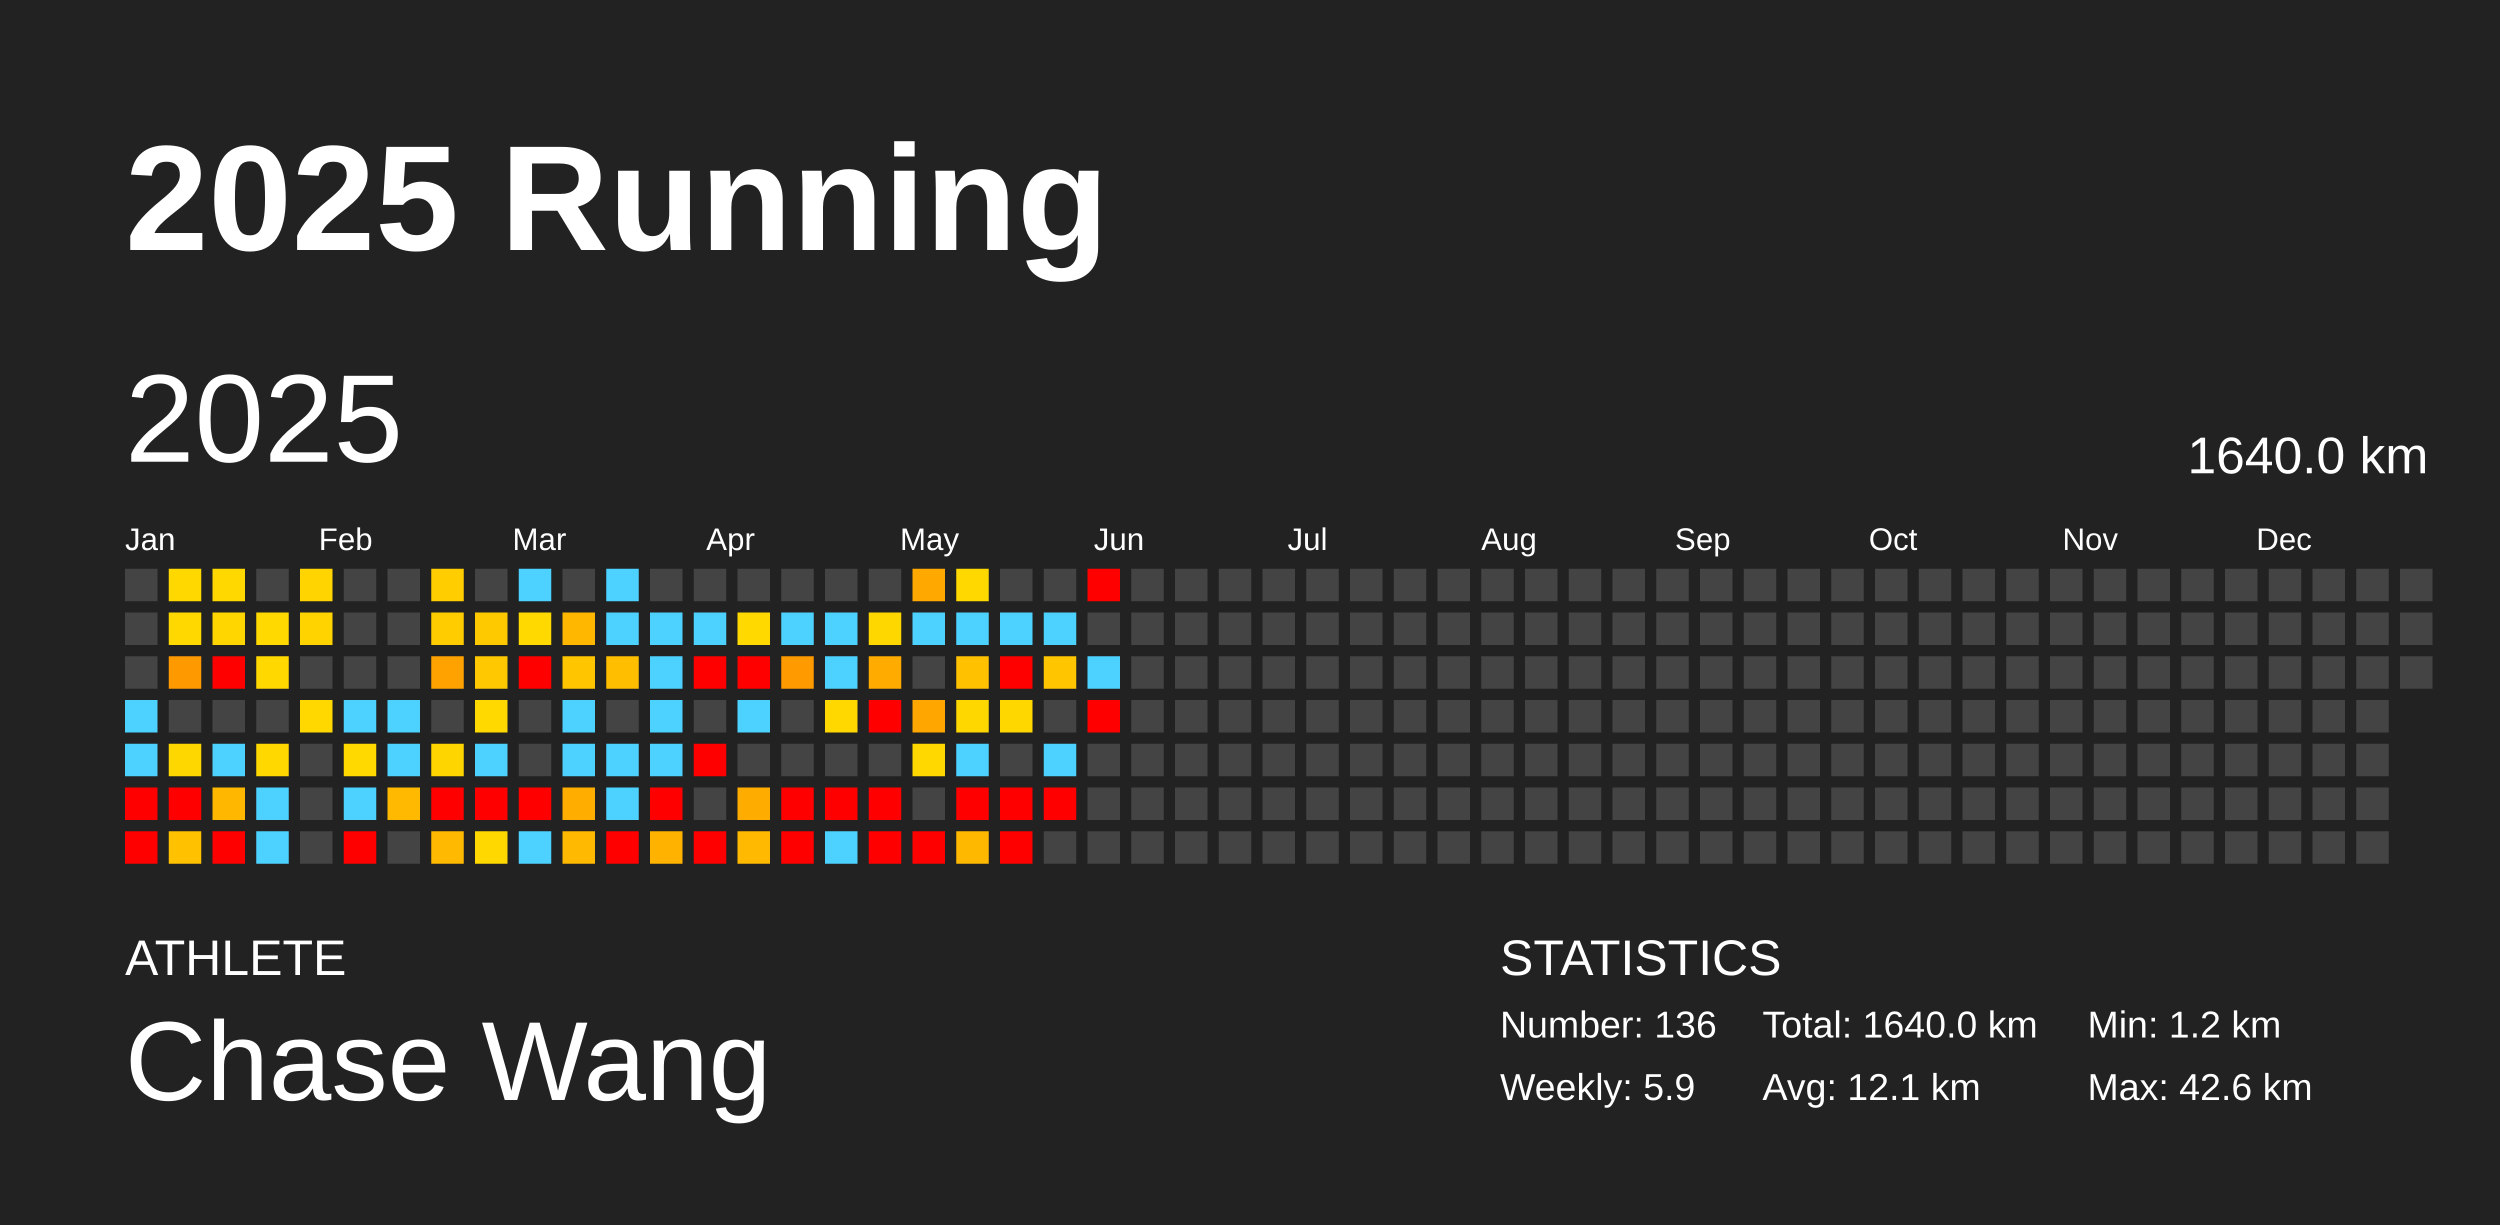
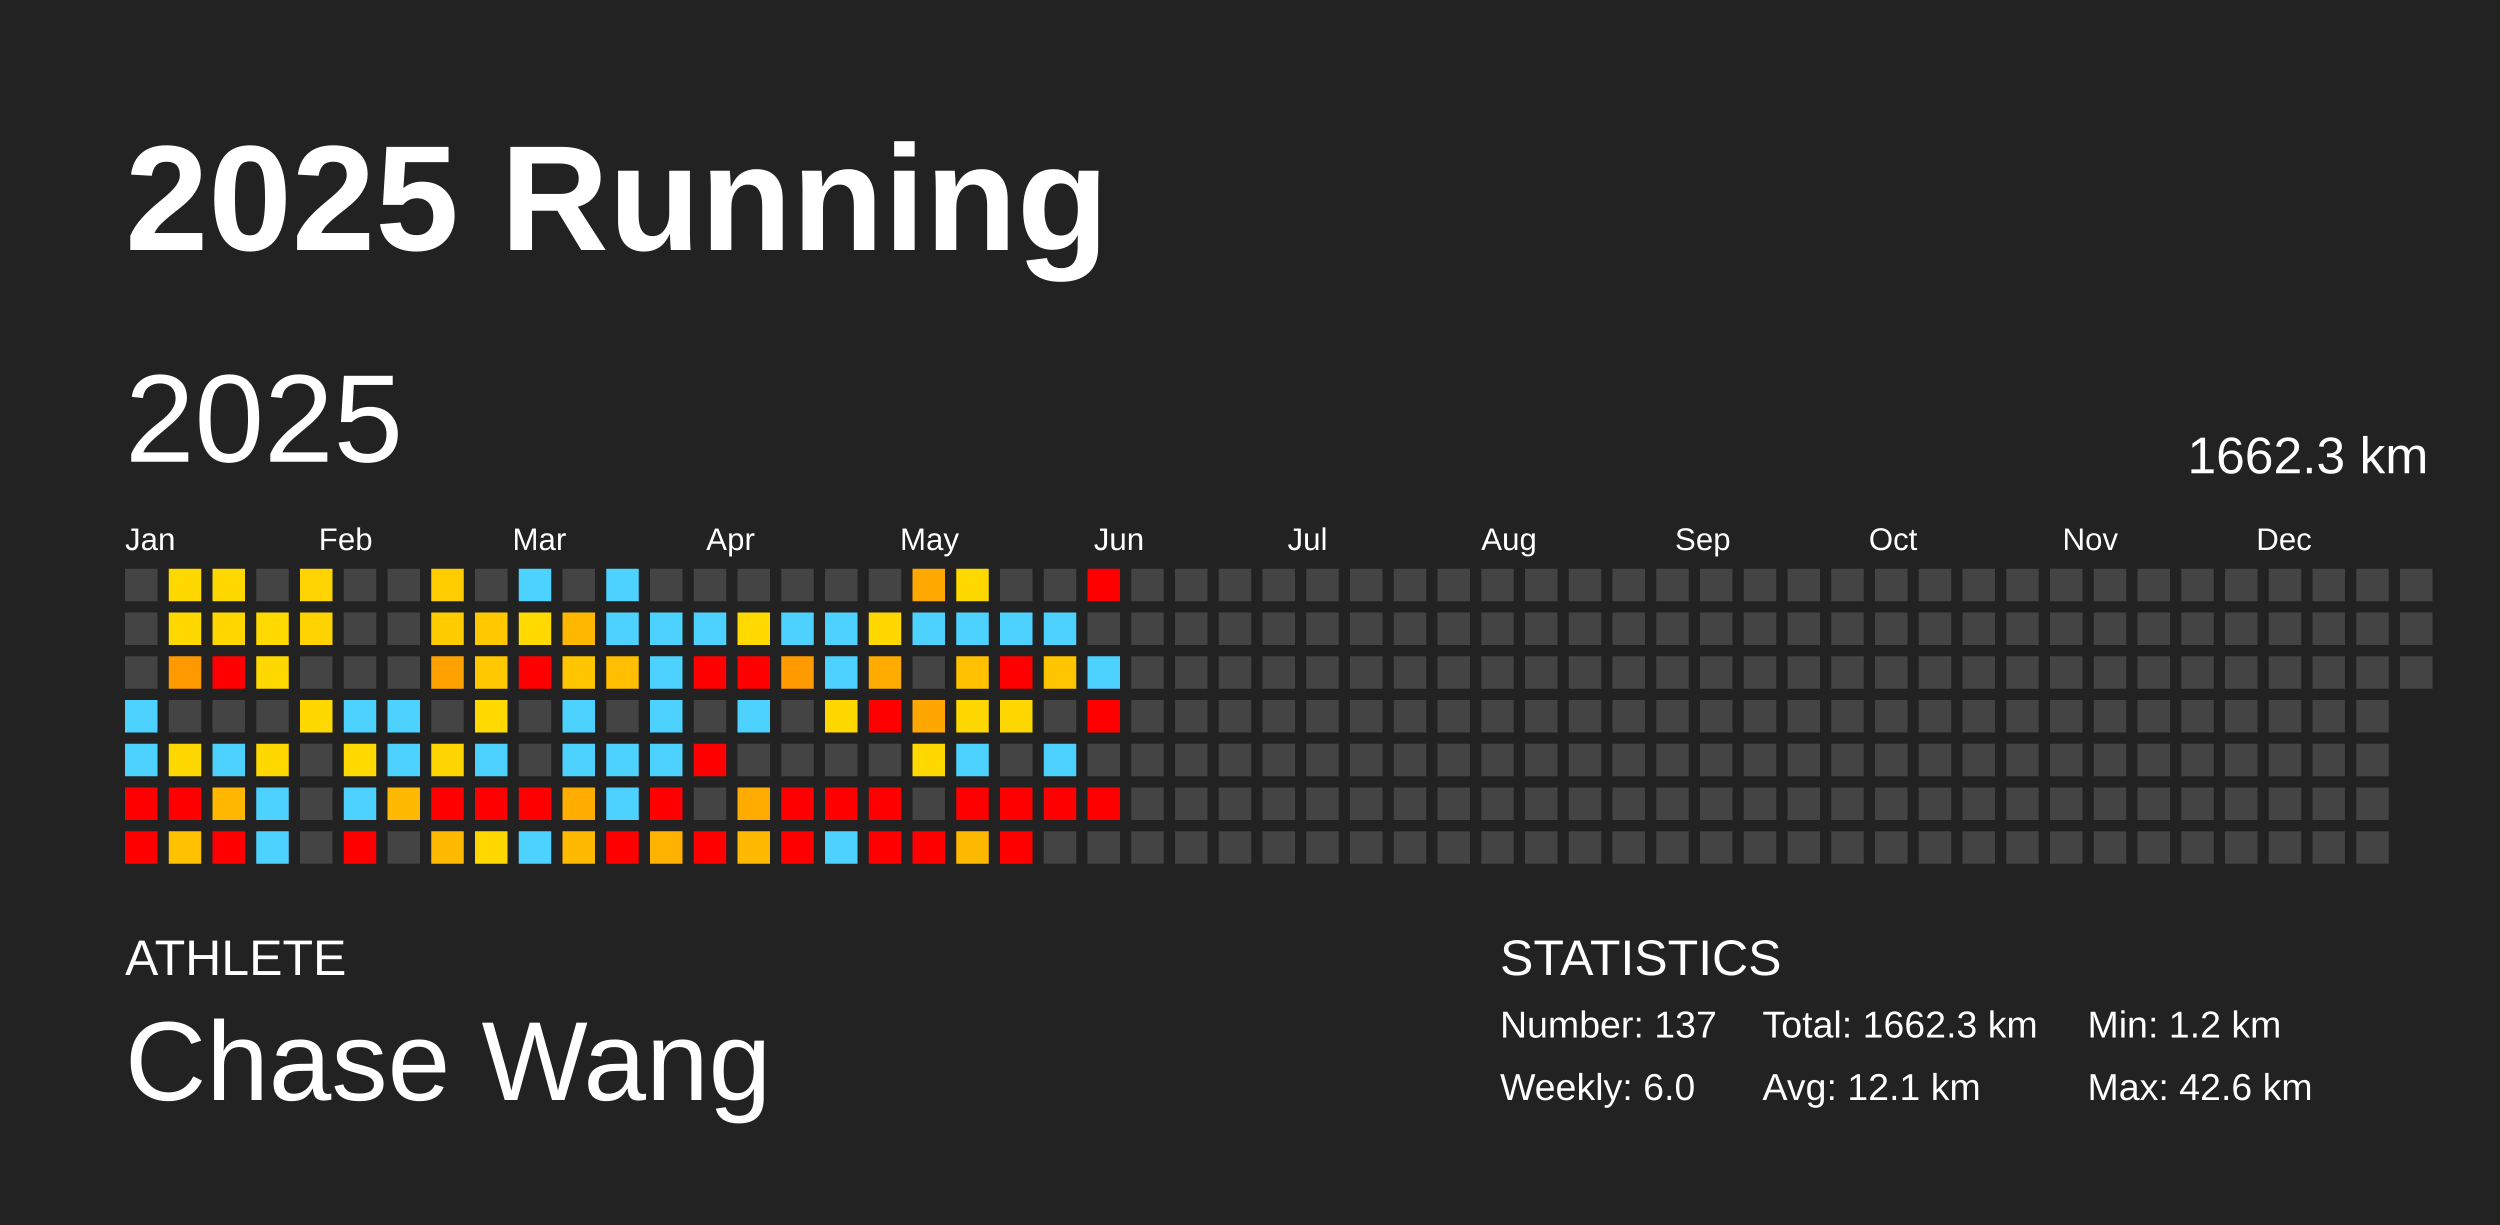
<svg xmlns="http://www.w3.org/2000/svg" baseProfile="full" height="98mm" version="1.1" viewBox="0,0,200,98" width="200mm">
  <defs />
  <rect fill="#222222" height="98" width="200" x="0" y="0" />
  <text fill="#FFFFFF" style="font-size:12px; font-family:Arial; font-weight:bold;" x="10" y="20">2025 Running</text>
  <text fill="#FFFFFF" style="font-size:4px; font-family:Arial" x="10" y="78">ATHLETE</text>
  <text fill="#FFFFFF" style="font-size:9px; font-family:Arial" x="10" y="88">Chase Wang</text>
  <text fill="#FFFFFF" style="font-size:4px; font-family:Arial" x="120" y="78">STATISTICS</text>
-   <text fill="#FFFFFF" style="font-size:3px; font-family:Arial" x="120" y="83">Number: 136</text>
-   <text fill="#FFFFFF" style="font-size:3px; font-family:Arial" x="120" y="88">Weekly: 5.9</text>
-   <text fill="#FFFFFF" style="font-size:3px; font-family:Arial" x="141" y="83">Total: 1640.0 km</text>
+   <text fill="#FFFFFF" style="font-size:3px; font-family:Arial" x="120" y="83">Number: 137</text>
+   <text fill="#FFFFFF" style="font-size:3px; font-family:Arial" x="120" y="88">Weekly: 6.0</text>
+   <text fill="#FFFFFF" style="font-size:3px; font-family:Arial" x="141" y="83">Total: 1662.3 km</text>
  <text fill="#FFFFFF" style="font-size:3px; font-family:Arial" x="141" y="88">Avg: 12.1 km</text>
  <text fill="#FFFFFF" style="font-size:3px; font-family:Arial" x="167" y="83">Min: 1.2 km</text>
  <text fill="#FFFFFF" style="font-size:3px; font-family:Arial" x="167" y="88">Max: 42.6 km</text>
  <text dominant-baseline="hanging" fill="#FFFFFF" style="font-size:10.0px; font-family:Arial;" x="10" y="30">2025</text>
-   <text dominant-baseline="hanging" fill="#FFFFFF" style="font-size:4.125px; font-family:Arial;" x="175" y="35">1640.0 km</text>
+   <text dominant-baseline="hanging" fill="#FFFFFF" style="font-size:4.125px; font-family:Arial;" x="175" y="35">1662.3 km</text>
  <text fill="#FFFFFF" style="font-size:2.5px; font-family:Arial" x="10.0" y="44">Jan</text>
  <text fill="#FFFFFF" style="font-size:2.5px; font-family:Arial" x="25.5" y="44">Feb</text>
  <text fill="#FFFFFF" style="font-size:2.5px; font-family:Arial" x="41.0" y="44">Mar</text>
  <text fill="#FFFFFF" style="font-size:2.5px; font-family:Arial" x="56.5" y="44">Apr</text>
  <text fill="#FFFFFF" style="font-size:2.5px; font-family:Arial" x="72.0" y="44">May</text>
  <text fill="#FFFFFF" style="font-size:2.5px; font-family:Arial" x="87.5" y="44">Jun</text>
  <text fill="#FFFFFF" style="font-size:2.5px; font-family:Arial" x="103.0" y="44">Jul</text>
  <text fill="#FFFFFF" style="font-size:2.5px; font-family:Arial" x="118.5" y="44">Aug</text>
  <text fill="#FFFFFF" style="font-size:2.5px; font-family:Arial" x="134.0" y="44">Sep</text>
  <text fill="#FFFFFF" style="font-size:2.5px; font-family:Arial" x="149.5" y="44">Oct</text>
  <text fill="#FFFFFF" style="font-size:2.5px; font-family:Arial" x="165.0" y="44">Nov</text>
  <text fill="#FFFFFF" style="font-size:2.5px; font-family:Arial" x="180.5" y="44">Dec</text>
  <rect fill="#444444" height="2.6" width="2.6" x="10.0" y="45.5" />
  <rect fill="#444444" height="2.6" width="2.6" x="10.0" y="49.0" />
  <rect fill="#444444" height="2.6" width="2.6" x="10.0" y="52.5" />
  <rect fill="#4dd2ff" height="2.6" width="2.6" x="10.0" y="56.0" />
  <rect fill="#4dd2ff" height="2.6" width="2.6" x="10.0" y="59.5" />
  <rect fill="red" height="2.6" width="2.6" x="10.0" y="63.0" />
  <rect fill="red" height="2.6" width="2.6" x="10.0" y="66.5" />
  <rect fill="#ffd800" height="2.6" width="2.6" x="13.5" y="45.5" />
  <rect fill="#ffd800" height="2.6" width="2.6" x="13.5" y="49.0" />
  <rect fill="#ff9900" height="2.6" width="2.6" x="13.5" y="52.5" />
  <rect fill="#444444" height="2.6" width="2.6" x="13.5" y="56.0" />
  <rect fill="#ffd700" height="2.6" width="2.6" x="13.5" y="59.5" />
  <rect fill="red" height="2.6" width="2.6" x="13.5" y="63.0" />
  <rect fill="#ffc100" height="2.6" width="2.6" x="13.5" y="66.5" />
  <rect fill="#ffd800" height="2.6" width="2.6" x="17.0" y="45.5" />
  <rect fill="#ffd600" height="2.6" width="2.6" x="17.0" y="49.0" />
  <rect fill="red" height="2.6" width="2.6" x="17.0" y="52.5" />
  <rect fill="#444444" height="2.6" width="2.6" x="17.0" y="56.0" />
  <rect fill="#4dd2ff" height="2.6" width="2.6" x="17.0" y="59.5" />
  <rect fill="#ffb700" height="2.6" width="2.6" x="17.0" y="63.0" />
  <rect fill="red" height="2.6" width="2.6" x="17.0" y="66.5" />
  <rect fill="#444444" height="2.6" width="2.6" x="20.5" y="45.5" />
  <rect fill="#ffd900" height="2.6" width="2.6" x="20.5" y="49.0" />
  <rect fill="#ffd800" height="2.6" width="2.6" x="20.5" y="52.5" />
  <rect fill="#444444" height="2.6" width="2.6" x="20.5" y="56.0" />
  <rect fill="#ffd800" height="2.6" width="2.6" x="20.5" y="59.5" />
  <rect fill="#4dd2ff" height="2.6" width="2.6" x="20.5" y="63.0" />
  <rect fill="#4dd2ff" height="2.6" width="2.6" x="20.5" y="66.5" />
  <rect fill="#ffd400" height="2.6" width="2.6" x="24.0" y="45.5" />
  <rect fill="#ffd300" height="2.6" width="2.6" x="24.0" y="49.0" />
  <rect fill="#444444" height="2.6" width="2.6" x="24.0" y="52.5" />
  <rect fill="#ffd800" height="2.6" width="2.6" x="24.0" y="56.0" />
  <rect fill="#444444" height="2.6" width="2.6" x="24.0" y="59.5" />
  <rect fill="#444444" height="2.6" width="2.6" x="24.0" y="63.0" />
  <rect fill="#444444" height="2.6" width="2.6" x="24.0" y="66.5" />
  <rect fill="#444444" height="2.6" width="2.6" x="27.5" y="45.5" />
  <rect fill="#444444" height="2.6" width="2.6" x="27.5" y="49.0" />
  <rect fill="#444444" height="2.6" width="2.6" x="27.5" y="52.5" />
  <rect fill="#4dd2ff" height="2.6" width="2.6" x="27.5" y="56.0" />
  <rect fill="#ffd900" height="2.6" width="2.6" x="27.5" y="59.5" />
  <rect fill="#4dd2ff" height="2.6" width="2.6" x="27.5" y="63.0" />
  <rect fill="red" height="2.6" width="2.6" x="27.5" y="66.5" />
  <rect fill="#444444" height="2.6" width="2.6" x="31.0" y="45.5" />
  <rect fill="#444444" height="2.6" width="2.6" x="31.0" y="49.0" />
  <rect fill="#444444" height="2.6" width="2.6" x="31.0" y="52.5" />
  <rect fill="#4dd2ff" height="2.6" width="2.6" x="31.0" y="56.0" />
  <rect fill="#4dd2ff" height="2.6" width="2.6" x="31.0" y="59.5" />
  <rect fill="#ffb900" height="2.6" width="2.6" x="31.0" y="63.0" />
  <rect fill="#444444" height="2.6" width="2.6" x="31.0" y="66.5" />
  <rect fill="#ffcd00" height="2.6" width="2.6" x="34.5" y="45.5" />
  <rect fill="#ffcc00" height="2.6" width="2.6" x="34.5" y="49.0" />
  <rect fill="#ffa200" height="2.6" width="2.6" x="34.5" y="52.5" />
  <rect fill="#444444" height="2.6" width="2.6" x="34.5" y="56.0" />
  <rect fill="#ffd500" height="2.6" width="2.6" x="34.5" y="59.5" />
  <rect fill="red" height="2.6" width="2.6" x="34.5" y="63.0" />
  <rect fill="#ffb900" height="2.6" width="2.6" x="34.5" y="66.5" />
  <rect fill="#444444" height="2.6" width="2.6" x="38.0" y="45.5" />
  <rect fill="#ffc900" height="2.6" width="2.6" x="38.0" y="49.0" />
  <rect fill="#ffc800" height="2.6" width="2.6" x="38.0" y="52.5" />
  <rect fill="#ffd900" height="2.6" width="2.6" x="38.0" y="56.0" />
  <rect fill="#4dd2ff" height="2.6" width="2.6" x="38.0" y="59.5" />
  <rect fill="red" height="2.6" width="2.6" x="38.0" y="63.0" />
  <rect fill="#ffd800" height="2.6" width="2.6" x="38.0" y="66.5" />
  <rect fill="#4dd2ff" height="2.6" width="2.6" x="41.5" y="45.5" />
  <rect fill="#ffd900" height="2.6" width="2.6" x="41.5" y="49.0" />
  <rect fill="red" height="2.6" width="2.6" x="41.5" y="52.5" />
  <rect fill="#444444" height="2.6" width="2.6" x="41.5" y="56.0" />
  <rect fill="#444444" height="2.6" width="2.6" x="41.5" y="59.5" />
  <rect fill="red" height="2.6" width="2.6" x="41.5" y="63.0" />
  <rect fill="#4dd2ff" height="2.6" width="2.6" x="41.5" y="66.5" />
  <rect fill="#444444" height="2.6" width="2.6" x="45.0" y="45.5" />
  <rect fill="#ffb700" height="2.6" width="2.6" x="45.0" y="49.0" />
  <rect fill="#ffc600" height="2.6" width="2.6" x="45.0" y="52.5" />
  <rect fill="#4dd2ff" height="2.6" width="2.6" x="45.0" y="56.0" />
  <rect fill="#4dd2ff" height="2.6" width="2.6" x="45.0" y="59.5" />
  <rect fill="#ffae00" height="2.6" width="2.6" x="45.0" y="63.0" />
  <rect fill="#ffb900" height="2.6" width="2.6" x="45.0" y="66.5" />
  <rect fill="#4dd2ff" height="2.6" width="2.6" x="48.5" y="45.5" />
  <rect fill="#4dd2ff" height="2.6" width="2.6" x="48.5" y="49.0" />
  <rect fill="#ffbe00" height="2.6" width="2.6" x="48.5" y="52.5" />
  <rect fill="#444444" height="2.6" width="2.6" x="48.5" y="56.0" />
  <rect fill="#4dd2ff" height="2.6" width="2.6" x="48.5" y="59.5" />
  <rect fill="#4dd2ff" height="2.6" width="2.6" x="48.5" y="63.0" />
  <rect fill="red" height="2.6" width="2.6" x="48.5" y="66.5" />
  <rect fill="#444444" height="2.6" width="2.6" x="52.0" y="45.5" />
  <rect fill="#4dd2ff" height="2.6" width="2.6" x="52.0" y="49.0" />
  <rect fill="#4dd2ff" height="2.6" width="2.6" x="52.0" y="52.5" />
  <rect fill="#4dd2ff" height="2.6" width="2.6" x="52.0" y="56.0" />
  <rect fill="#4dd2ff" height="2.6" width="2.6" x="52.0" y="59.5" />
  <rect fill="red" height="2.6" width="2.6" x="52.0" y="63.0" />
  <rect fill="#ffb200" height="2.6" width="2.6" x="52.0" y="66.5" />
  <rect fill="#444444" height="2.6" width="2.6" x="55.5" y="45.5" />
  <rect fill="#4dd2ff" height="2.6" width="2.6" x="55.5" y="49.0" />
  <rect fill="red" height="2.6" width="2.6" x="55.5" y="52.5" />
  <rect fill="#444444" height="2.6" width="2.6" x="55.5" y="56.0" />
  <rect fill="red" height="2.6" width="2.6" x="55.5" y="59.5" />
  <rect fill="#444444" height="2.6" width="2.6" x="55.5" y="63.0" />
  <rect fill="red" height="2.6" width="2.6" x="55.5" y="66.5" />
  <rect fill="#444444" height="2.6" width="2.6" x="59.0" y="45.5" />
  <rect fill="#ffd900" height="2.6" width="2.6" x="59.0" y="49.0" />
  <rect fill="red" height="2.6" width="2.6" x="59.0" y="52.5" />
  <rect fill="#4dd2ff" height="2.6" width="2.6" x="59.0" y="56.0" />
  <rect fill="#444444" height="2.6" width="2.6" x="59.0" y="59.5" />
  <rect fill="#ffac00" height="2.6" width="2.6" x="59.0" y="63.0" />
  <rect fill="#ffb900" height="2.6" width="2.6" x="59.0" y="66.5" />
  <rect fill="#444444" height="2.6" width="2.6" x="62.5" y="45.5" />
  <rect fill="#4dd2ff" height="2.6" width="2.6" x="62.5" y="49.0" />
  <rect fill="#ff9a00" height="2.6" width="2.6" x="62.5" y="52.5" />
  <rect fill="#444444" height="2.6" width="2.6" x="62.5" y="56.0" />
  <rect fill="#444444" height="2.6" width="2.6" x="62.5" y="59.5" />
  <rect fill="red" height="2.6" width="2.6" x="62.5" y="63.0" />
  <rect fill="red" height="2.6" width="2.6" x="62.5" y="66.5" />
  <rect fill="#444444" height="2.6" width="2.6" x="66.0" y="45.5" />
  <rect fill="#4dd2ff" height="2.6" width="2.6" x="66.0" y="49.0" />
  <rect fill="#4dd2ff" height="2.6" width="2.6" x="66.0" y="52.5" />
  <rect fill="#ffd800" height="2.6" width="2.6" x="66.0" y="56.0" />
  <rect fill="#444444" height="2.6" width="2.6" x="66.0" y="59.5" />
  <rect fill="red" height="2.6" width="2.6" x="66.0" y="63.0" />
  <rect fill="#4dd2ff" height="2.6" width="2.6" x="66.0" y="66.5" />
  <rect fill="#444444" height="2.6" width="2.6" x="69.5" y="45.5" />
  <rect fill="#ffd700" height="2.6" width="2.6" x="69.5" y="49.0" />
  <rect fill="#ffab00" height="2.6" width="2.6" x="69.5" y="52.5" />
  <rect fill="red" height="2.6" width="2.6" x="69.5" y="56.0" />
  <rect fill="#444444" height="2.6" width="2.6" x="69.5" y="59.5" />
  <rect fill="red" height="2.6" width="2.6" x="69.5" y="63.0" />
  <rect fill="red" height="2.6" width="2.6" x="69.5" y="66.5" />
  <rect fill="#ffa900" height="2.6" width="2.6" x="73.0" y="45.5" />
  <rect fill="#4dd2ff" height="2.6" width="2.6" x="73.0" y="49.0" />
  <rect fill="#444444" height="2.6" width="2.6" x="73.0" y="52.5" />
  <rect fill="#ffa600" height="2.6" width="2.6" x="73.0" y="56.0" />
  <rect fill="#ffd800" height="2.6" width="2.6" x="73.0" y="59.5" />
  <rect fill="#444444" height="2.6" width="2.6" x="73.0" y="63.0" />
  <rect fill="red" height="2.6" width="2.6" x="73.0" y="66.5" />
  <rect fill="#ffd800" height="2.6" width="2.6" x="76.5" y="45.5" />
  <rect fill="#4dd2ff" height="2.6" width="2.6" x="76.5" y="49.0" />
  <rect fill="#ffc100" height="2.6" width="2.6" x="76.5" y="52.5" />
  <rect fill="#ffd700" height="2.6" width="2.6" x="76.5" y="56.0" />
  <rect fill="#4dd2ff" height="2.6" width="2.6" x="76.5" y="59.5" />
  <rect fill="red" height="2.6" width="2.6" x="76.5" y="63.0" />
  <rect fill="#ffb800" height="2.6" width="2.6" x="76.5" y="66.5" />
  <rect fill="#444444" height="2.6" width="2.6" x="80.0" y="45.5" />
  <rect fill="#4dd2ff" height="2.6" width="2.6" x="80.0" y="49.0" />
  <rect fill="red" height="2.6" width="2.6" x="80.0" y="52.5" />
  <rect fill="#ffd700" height="2.6" width="2.6" x="80.0" y="56.0" />
  <rect fill="#444444" height="2.6" width="2.6" x="80.0" y="59.5" />
  <rect fill="red" height="2.6" width="2.6" x="80.0" y="63.0" />
  <rect fill="red" height="2.6" width="2.6" x="80.0" y="66.5" />
  <rect fill="#444444" height="2.6" width="2.6" x="83.5" y="45.5" />
  <rect fill="#4dd2ff" height="2.6" width="2.6" x="83.5" y="49.0" />
  <rect fill="#ffc600" height="2.6" width="2.6" x="83.5" y="52.5" />
  <rect fill="#444444" height="2.6" width="2.6" x="83.5" y="56.0" />
  <rect fill="#4dd2ff" height="2.6" width="2.6" x="83.5" y="59.5" />
  <rect fill="red" height="2.6" width="2.6" x="83.5" y="63.0" />
  <rect fill="#444444" height="2.6" width="2.6" x="83.5" y="66.5" />
  <rect fill="red" height="2.6" width="2.6" x="87.0" y="45.5" />
  <rect fill="#444444" height="2.6" width="2.6" x="87.0" y="49.0" />
  <rect fill="#4dd2ff" height="2.6" width="2.6" x="87.0" y="52.5" />
  <rect fill="red" height="2.6" width="2.6" x="87.0" y="56.0" />
  <rect fill="#444444" height="2.6" width="2.6" x="87.0" y="59.5" />
-   <rect fill="#444444" height="2.6" width="2.6" x="87.0" y="63.0" />
+   <rect fill="red" height="2.6" width="2.6" x="87.0" y="63.0" />
  <rect fill="#444444" height="2.6" width="2.6" x="87.0" y="66.5" />
  <rect fill="#444444" height="2.6" width="2.6" x="90.5" y="45.5" />
  <rect fill="#444444" height="2.6" width="2.6" x="90.5" y="49.0" />
  <rect fill="#444444" height="2.6" width="2.6" x="90.5" y="52.5" />
  <rect fill="#444444" height="2.6" width="2.6" x="90.5" y="56.0" />
  <rect fill="#444444" height="2.6" width="2.6" x="90.5" y="59.5" />
  <rect fill="#444444" height="2.6" width="2.6" x="90.5" y="63.0" />
  <rect fill="#444444" height="2.6" width="2.6" x="90.5" y="66.5" />
  <rect fill="#444444" height="2.6" width="2.6" x="94.0" y="45.5" />
  <rect fill="#444444" height="2.6" width="2.6" x="94.0" y="49.0" />
  <rect fill="#444444" height="2.6" width="2.6" x="94.0" y="52.5" />
  <rect fill="#444444" height="2.6" width="2.6" x="94.0" y="56.0" />
  <rect fill="#444444" height="2.6" width="2.6" x="94.0" y="59.5" />
  <rect fill="#444444" height="2.6" width="2.6" x="94.0" y="63.0" />
  <rect fill="#444444" height="2.6" width="2.6" x="94.0" y="66.5" />
  <rect fill="#444444" height="2.6" width="2.6" x="97.5" y="45.5" />
  <rect fill="#444444" height="2.6" width="2.6" x="97.5" y="49.0" />
  <rect fill="#444444" height="2.6" width="2.6" x="97.5" y="52.5" />
  <rect fill="#444444" height="2.6" width="2.6" x="97.5" y="56.0" />
  <rect fill="#444444" height="2.6" width="2.6" x="97.5" y="59.5" />
  <rect fill="#444444" height="2.6" width="2.6" x="97.5" y="63.0" />
  <rect fill="#444444" height="2.6" width="2.6" x="97.5" y="66.5" />
  <rect fill="#444444" height="2.6" width="2.6" x="101.0" y="45.5" />
  <rect fill="#444444" height="2.6" width="2.6" x="101.0" y="49.0" />
  <rect fill="#444444" height="2.6" width="2.6" x="101.0" y="52.5" />
  <rect fill="#444444" height="2.6" width="2.6" x="101.0" y="56.0" />
  <rect fill="#444444" height="2.6" width="2.6" x="101.0" y="59.5" />
  <rect fill="#444444" height="2.6" width="2.6" x="101.0" y="63.0" />
  <rect fill="#444444" height="2.6" width="2.6" x="101.0" y="66.5" />
  <rect fill="#444444" height="2.6" width="2.6" x="104.5" y="45.5" />
  <rect fill="#444444" height="2.6" width="2.6" x="104.5" y="49.0" />
  <rect fill="#444444" height="2.6" width="2.6" x="104.5" y="52.5" />
  <rect fill="#444444" height="2.6" width="2.6" x="104.5" y="56.0" />
  <rect fill="#444444" height="2.6" width="2.6" x="104.5" y="59.5" />
  <rect fill="#444444" height="2.6" width="2.6" x="104.5" y="63.0" />
  <rect fill="#444444" height="2.6" width="2.6" x="104.5" y="66.5" />
  <rect fill="#444444" height="2.6" width="2.6" x="108.0" y="45.5" />
  <rect fill="#444444" height="2.6" width="2.6" x="108.0" y="49.0" />
  <rect fill="#444444" height="2.6" width="2.6" x="108.0" y="52.5" />
  <rect fill="#444444" height="2.6" width="2.6" x="108.0" y="56.0" />
  <rect fill="#444444" height="2.6" width="2.6" x="108.0" y="59.5" />
  <rect fill="#444444" height="2.6" width="2.6" x="108.0" y="63.0" />
  <rect fill="#444444" height="2.6" width="2.6" x="108.0" y="66.5" />
  <rect fill="#444444" height="2.6" width="2.6" x="111.5" y="45.5" />
  <rect fill="#444444" height="2.6" width="2.6" x="111.5" y="49.0" />
  <rect fill="#444444" height="2.6" width="2.6" x="111.5" y="52.5" />
  <rect fill="#444444" height="2.6" width="2.6" x="111.5" y="56.0" />
  <rect fill="#444444" height="2.6" width="2.6" x="111.5" y="59.5" />
  <rect fill="#444444" height="2.6" width="2.6" x="111.5" y="63.0" />
  <rect fill="#444444" height="2.6" width="2.6" x="111.5" y="66.5" />
  <rect fill="#444444" height="2.6" width="2.6" x="115.0" y="45.5" />
  <rect fill="#444444" height="2.6" width="2.6" x="115.0" y="49.0" />
  <rect fill="#444444" height="2.6" width="2.6" x="115.0" y="52.5" />
  <rect fill="#444444" height="2.6" width="2.6" x="115.0" y="56.0" />
  <rect fill="#444444" height="2.6" width="2.6" x="115.0" y="59.5" />
  <rect fill="#444444" height="2.6" width="2.6" x="115.0" y="63.0" />
  <rect fill="#444444" height="2.6" width="2.6" x="115.0" y="66.5" />
  <rect fill="#444444" height="2.6" width="2.6" x="118.5" y="45.5" />
  <rect fill="#444444" height="2.6" width="2.6" x="118.5" y="49.0" />
  <rect fill="#444444" height="2.6" width="2.6" x="118.5" y="52.5" />
  <rect fill="#444444" height="2.6" width="2.6" x="118.5" y="56.0" />
  <rect fill="#444444" height="2.6" width="2.6" x="118.5" y="59.5" />
  <rect fill="#444444" height="2.6" width="2.6" x="118.5" y="63.0" />
  <rect fill="#444444" height="2.6" width="2.6" x="118.5" y="66.5" />
  <rect fill="#444444" height="2.6" width="2.6" x="122.0" y="45.5" />
  <rect fill="#444444" height="2.6" width="2.6" x="122.0" y="49.0" />
  <rect fill="#444444" height="2.6" width="2.6" x="122.0" y="52.5" />
  <rect fill="#444444" height="2.6" width="2.6" x="122.0" y="56.0" />
  <rect fill="#444444" height="2.6" width="2.6" x="122.0" y="59.5" />
  <rect fill="#444444" height="2.6" width="2.6" x="122.0" y="63.0" />
  <rect fill="#444444" height="2.6" width="2.6" x="122.0" y="66.5" />
  <rect fill="#444444" height="2.6" width="2.6" x="125.5" y="45.5" />
  <rect fill="#444444" height="2.6" width="2.6" x="125.5" y="49.0" />
  <rect fill="#444444" height="2.6" width="2.6" x="125.5" y="52.5" />
  <rect fill="#444444" height="2.6" width="2.6" x="125.5" y="56.0" />
  <rect fill="#444444" height="2.6" width="2.6" x="125.5" y="59.5" />
  <rect fill="#444444" height="2.6" width="2.6" x="125.5" y="63.0" />
  <rect fill="#444444" height="2.6" width="2.6" x="125.5" y="66.5" />
  <rect fill="#444444" height="2.6" width="2.6" x="129.0" y="45.5" />
  <rect fill="#444444" height="2.6" width="2.6" x="129.0" y="49.0" />
  <rect fill="#444444" height="2.6" width="2.6" x="129.0" y="52.5" />
  <rect fill="#444444" height="2.6" width="2.6" x="129.0" y="56.0" />
  <rect fill="#444444" height="2.6" width="2.6" x="129.0" y="59.5" />
  <rect fill="#444444" height="2.6" width="2.6" x="129.0" y="63.0" />
  <rect fill="#444444" height="2.6" width="2.6" x="129.0" y="66.5" />
  <rect fill="#444444" height="2.6" width="2.6" x="132.5" y="45.5" />
  <rect fill="#444444" height="2.6" width="2.6" x="132.5" y="49.0" />
  <rect fill="#444444" height="2.6" width="2.6" x="132.5" y="52.5" />
  <rect fill="#444444" height="2.6" width="2.6" x="132.5" y="56.0" />
  <rect fill="#444444" height="2.6" width="2.6" x="132.5" y="59.5" />
  <rect fill="#444444" height="2.6" width="2.6" x="132.5" y="63.0" />
  <rect fill="#444444" height="2.6" width="2.6" x="132.5" y="66.5" />
  <rect fill="#444444" height="2.6" width="2.6" x="136.0" y="45.5" />
  <rect fill="#444444" height="2.6" width="2.6" x="136.0" y="49.0" />
  <rect fill="#444444" height="2.6" width="2.6" x="136.0" y="52.5" />
  <rect fill="#444444" height="2.6" width="2.6" x="136.0" y="56.0" />
  <rect fill="#444444" height="2.6" width="2.6" x="136.0" y="59.5" />
  <rect fill="#444444" height="2.6" width="2.6" x="136.0" y="63.0" />
  <rect fill="#444444" height="2.6" width="2.6" x="136.0" y="66.5" />
  <rect fill="#444444" height="2.6" width="2.6" x="139.5" y="45.5" />
  <rect fill="#444444" height="2.6" width="2.6" x="139.5" y="49.0" />
  <rect fill="#444444" height="2.6" width="2.6" x="139.5" y="52.5" />
  <rect fill="#444444" height="2.6" width="2.6" x="139.5" y="56.0" />
  <rect fill="#444444" height="2.6" width="2.6" x="139.5" y="59.5" />
  <rect fill="#444444" height="2.6" width="2.6" x="139.5" y="63.0" />
  <rect fill="#444444" height="2.6" width="2.6" x="139.5" y="66.5" />
  <rect fill="#444444" height="2.6" width="2.6" x="143.0" y="45.5" />
  <rect fill="#444444" height="2.6" width="2.6" x="143.0" y="49.0" />
  <rect fill="#444444" height="2.6" width="2.6" x="143.0" y="52.5" />
  <rect fill="#444444" height="2.6" width="2.6" x="143.0" y="56.0" />
  <rect fill="#444444" height="2.6" width="2.6" x="143.0" y="59.5" />
  <rect fill="#444444" height="2.6" width="2.6" x="143.0" y="63.0" />
  <rect fill="#444444" height="2.6" width="2.6" x="143.0" y="66.5" />
  <rect fill="#444444" height="2.6" width="2.6" x="146.5" y="45.5" />
  <rect fill="#444444" height="2.6" width="2.6" x="146.5" y="49.0" />
  <rect fill="#444444" height="2.6" width="2.6" x="146.5" y="52.5" />
  <rect fill="#444444" height="2.6" width="2.6" x="146.5" y="56.0" />
  <rect fill="#444444" height="2.6" width="2.6" x="146.5" y="59.5" />
  <rect fill="#444444" height="2.6" width="2.6" x="146.5" y="63.0" />
  <rect fill="#444444" height="2.6" width="2.6" x="146.5" y="66.5" />
  <rect fill="#444444" height="2.6" width="2.6" x="150.0" y="45.5" />
  <rect fill="#444444" height="2.6" width="2.6" x="150.0" y="49.0" />
  <rect fill="#444444" height="2.6" width="2.6" x="150.0" y="52.5" />
  <rect fill="#444444" height="2.6" width="2.6" x="150.0" y="56.0" />
  <rect fill="#444444" height="2.6" width="2.6" x="150.0" y="59.5" />
  <rect fill="#444444" height="2.6" width="2.6" x="150.0" y="63.0" />
  <rect fill="#444444" height="2.6" width="2.6" x="150.0" y="66.5" />
  <rect fill="#444444" height="2.6" width="2.6" x="153.5" y="45.5" />
  <rect fill="#444444" height="2.6" width="2.6" x="153.5" y="49.0" />
  <rect fill="#444444" height="2.6" width="2.6" x="153.5" y="52.5" />
  <rect fill="#444444" height="2.6" width="2.6" x="153.5" y="56.0" />
  <rect fill="#444444" height="2.6" width="2.6" x="153.5" y="59.5" />
  <rect fill="#444444" height="2.6" width="2.6" x="153.5" y="63.0" />
  <rect fill="#444444" height="2.6" width="2.6" x="153.5" y="66.5" />
  <rect fill="#444444" height="2.6" width="2.6" x="157.0" y="45.5" />
  <rect fill="#444444" height="2.6" width="2.6" x="157.0" y="49.0" />
  <rect fill="#444444" height="2.6" width="2.6" x="157.0" y="52.5" />
  <rect fill="#444444" height="2.6" width="2.6" x="157.0" y="56.0" />
  <rect fill="#444444" height="2.6" width="2.6" x="157.0" y="59.5" />
  <rect fill="#444444" height="2.6" width="2.6" x="157.0" y="63.0" />
  <rect fill="#444444" height="2.6" width="2.6" x="157.0" y="66.5" />
  <rect fill="#444444" height="2.6" width="2.6" x="160.5" y="45.5" />
  <rect fill="#444444" height="2.6" width="2.6" x="160.5" y="49.0" />
  <rect fill="#444444" height="2.6" width="2.6" x="160.5" y="52.5" />
  <rect fill="#444444" height="2.6" width="2.6" x="160.5" y="56.0" />
  <rect fill="#444444" height="2.6" width="2.6" x="160.5" y="59.5" />
  <rect fill="#444444" height="2.6" width="2.6" x="160.5" y="63.0" />
  <rect fill="#444444" height="2.6" width="2.6" x="160.5" y="66.5" />
  <rect fill="#444444" height="2.6" width="2.6" x="164.0" y="45.5" />
  <rect fill="#444444" height="2.6" width="2.6" x="164.0" y="49.0" />
  <rect fill="#444444" height="2.6" width="2.6" x="164.0" y="52.5" />
  <rect fill="#444444" height="2.6" width="2.6" x="164.0" y="56.0" />
  <rect fill="#444444" height="2.6" width="2.6" x="164.0" y="59.5" />
  <rect fill="#444444" height="2.6" width="2.6" x="164.0" y="63.0" />
  <rect fill="#444444" height="2.6" width="2.6" x="164.0" y="66.5" />
  <rect fill="#444444" height="2.6" width="2.6" x="167.5" y="45.5" />
  <rect fill="#444444" height="2.6" width="2.6" x="167.5" y="49.0" />
  <rect fill="#444444" height="2.6" width="2.6" x="167.5" y="52.5" />
  <rect fill="#444444" height="2.6" width="2.6" x="167.5" y="56.0" />
  <rect fill="#444444" height="2.6" width="2.6" x="167.5" y="59.5" />
  <rect fill="#444444" height="2.6" width="2.6" x="167.5" y="63.0" />
  <rect fill="#444444" height="2.6" width="2.6" x="167.5" y="66.5" />
  <rect fill="#444444" height="2.6" width="2.6" x="171.0" y="45.5" />
  <rect fill="#444444" height="2.6" width="2.6" x="171.0" y="49.0" />
  <rect fill="#444444" height="2.6" width="2.6" x="171.0" y="52.5" />
  <rect fill="#444444" height="2.6" width="2.6" x="171.0" y="56.0" />
  <rect fill="#444444" height="2.6" width="2.6" x="171.0" y="59.5" />
  <rect fill="#444444" height="2.6" width="2.6" x="171.0" y="63.0" />
  <rect fill="#444444" height="2.6" width="2.6" x="171.0" y="66.5" />
  <rect fill="#444444" height="2.6" width="2.6" x="174.5" y="45.5" />
  <rect fill="#444444" height="2.6" width="2.6" x="174.5" y="49.0" />
  <rect fill="#444444" height="2.6" width="2.6" x="174.5" y="52.5" />
  <rect fill="#444444" height="2.6" width="2.6" x="174.5" y="56.0" />
  <rect fill="#444444" height="2.6" width="2.6" x="174.5" y="59.5" />
  <rect fill="#444444" height="2.6" width="2.6" x="174.5" y="63.0" />
  <rect fill="#444444" height="2.6" width="2.6" x="174.5" y="66.5" />
  <rect fill="#444444" height="2.6" width="2.6" x="178.0" y="45.5" />
  <rect fill="#444444" height="2.6" width="2.6" x="178.0" y="49.0" />
  <rect fill="#444444" height="2.6" width="2.6" x="178.0" y="52.5" />
  <rect fill="#444444" height="2.6" width="2.6" x="178.0" y="56.0" />
  <rect fill="#444444" height="2.6" width="2.6" x="178.0" y="59.5" />
  <rect fill="#444444" height="2.6" width="2.6" x="178.0" y="63.0" />
  <rect fill="#444444" height="2.6" width="2.6" x="178.0" y="66.5" />
  <rect fill="#444444" height="2.6" width="2.6" x="181.5" y="45.5" />
  <rect fill="#444444" height="2.6" width="2.6" x="181.5" y="49.0" />
  <rect fill="#444444" height="2.6" width="2.6" x="181.5" y="52.5" />
  <rect fill="#444444" height="2.6" width="2.6" x="181.5" y="56.0" />
  <rect fill="#444444" height="2.6" width="2.6" x="181.5" y="59.5" />
  <rect fill="#444444" height="2.6" width="2.6" x="181.5" y="63.0" />
  <rect fill="#444444" height="2.6" width="2.6" x="181.5" y="66.5" />
  <rect fill="#444444" height="2.6" width="2.6" x="185.0" y="45.5" />
  <rect fill="#444444" height="2.6" width="2.6" x="185.0" y="49.0" />
  <rect fill="#444444" height="2.6" width="2.6" x="185.0" y="52.5" />
  <rect fill="#444444" height="2.6" width="2.6" x="185.0" y="56.0" />
  <rect fill="#444444" height="2.6" width="2.6" x="185.0" y="59.5" />
  <rect fill="#444444" height="2.6" width="2.6" x="185.0" y="63.0" />
  <rect fill="#444444" height="2.6" width="2.6" x="185.0" y="66.5" />
  <rect fill="#444444" height="2.6" width="2.6" x="188.5" y="45.5" />
  <rect fill="#444444" height="2.6" width="2.6" x="188.5" y="49.0" />
  <rect fill="#444444" height="2.6" width="2.6" x="188.5" y="52.5" />
  <rect fill="#444444" height="2.6" width="2.6" x="188.5" y="56.0" />
  <rect fill="#444444" height="2.6" width="2.6" x="188.5" y="59.5" />
  <rect fill="#444444" height="2.6" width="2.6" x="188.5" y="63.0" />
  <rect fill="#444444" height="2.6" width="2.6" x="188.5" y="66.5" />
  <rect fill="#444444" height="2.6" width="2.6" x="192.0" y="45.5" />
  <rect fill="#444444" height="2.6" width="2.6" x="192.0" y="49.0" />
  <rect fill="#444444" height="2.6" width="2.6" x="192.0" y="52.5" />
</svg>
